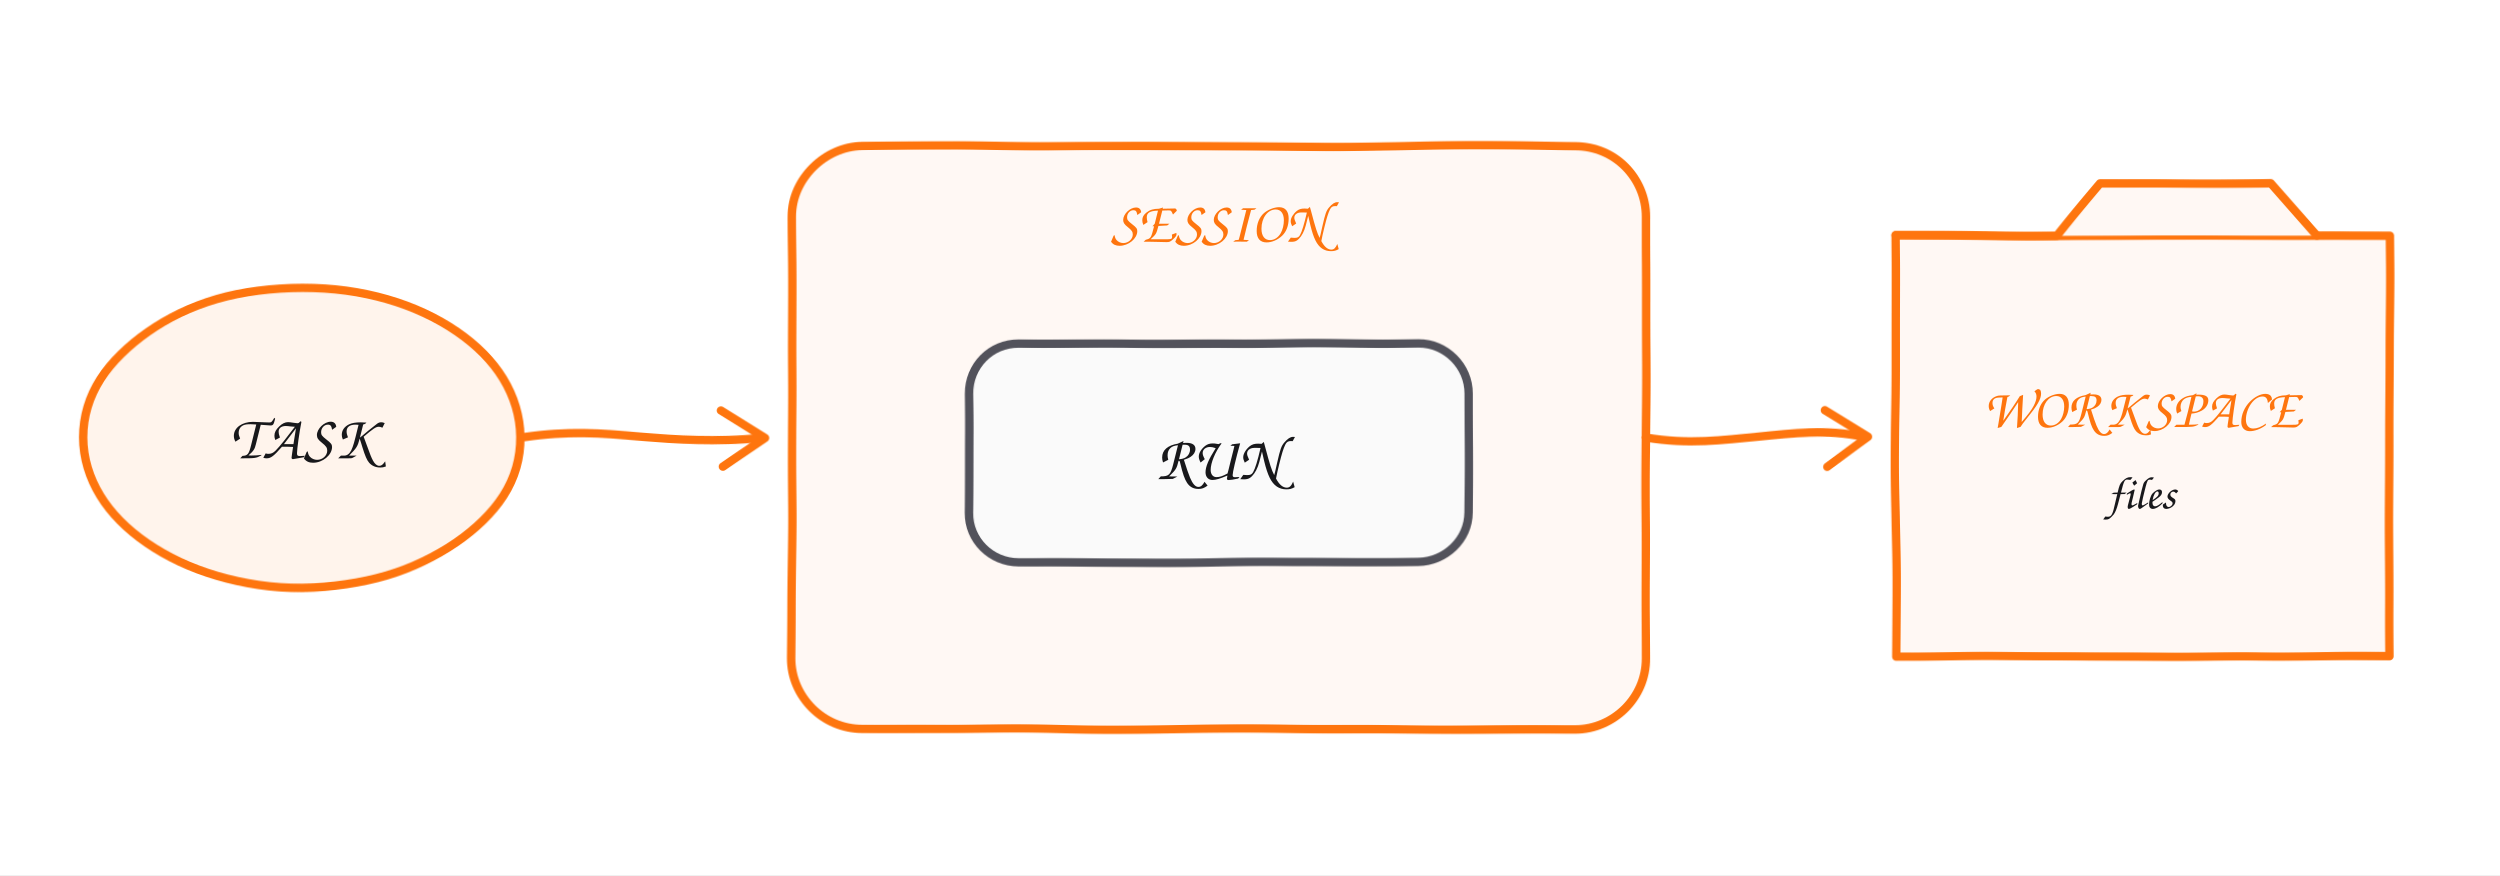
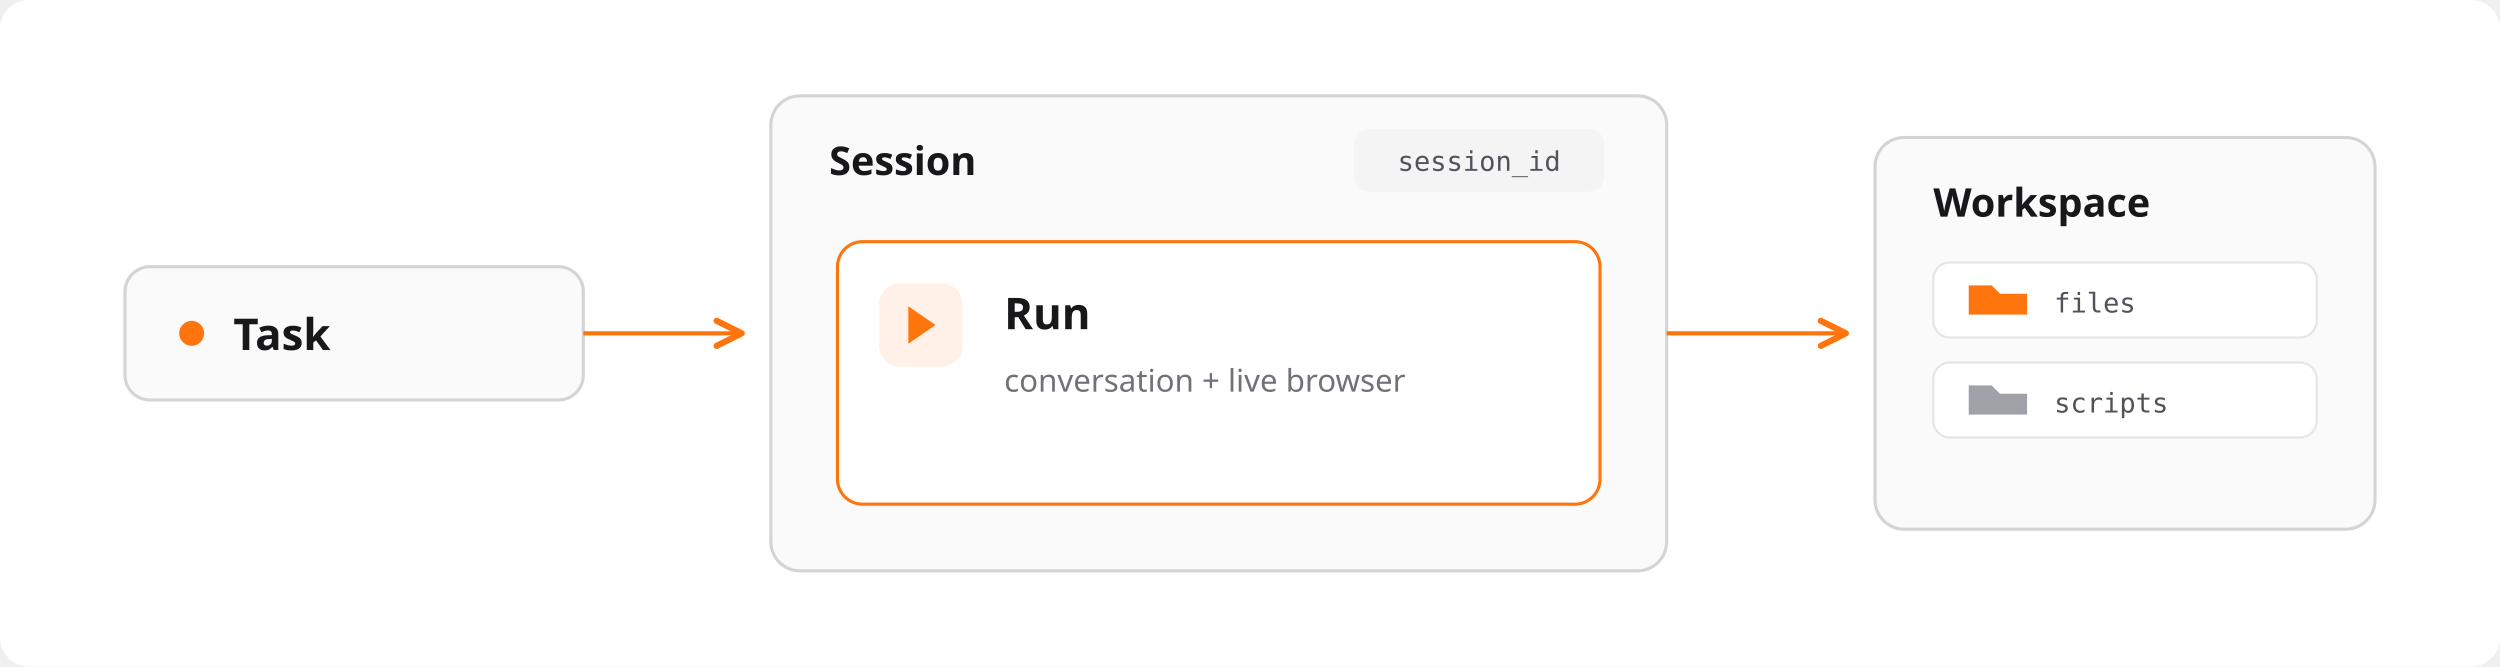
- <svg xmlns="http://www.w3.org/2000/svg" width="1200" height="420" viewBox="0 0 1200 420" role="img" aria-labelledby="title desc">
+ <svg xmlns="http://www.w3.org/2000/svg" width="1200" height="320" viewBox="0 0 1200 320" fill="none" role="img" aria-labelledby="title desc">
  <defs>
-     <filter id="rough">
-       <feTurbulence type="fractalNoise" baseFrequency=".012" numOctaves="2" seed="7" result="noise" />
-       <feDisplacementMap in="SourceGraphic" in2="noise" scale="1.8" />
-     </filter>
-     <pattern id="orangeHatch" width="12" height="12" patternUnits="userSpaceOnUse" patternTransform="rotate(18)">
-       <line x1="0" y1="0" x2="0" y2="12" stroke="#fed7aa" stroke-width="4" />
-     </pattern>
-     <pattern id="purpleHatch" width="12" height="12" patternUnits="userSpaceOnUse" patternTransform="rotate(18)">
-       <line x1="0" y1="0" x2="0" y2="12" stroke="#ddd6fe" stroke-width="4" />
-     </pattern>
-     <pattern id="blueHatch" width="12" height="12" patternUnits="userSpaceOnUse" patternTransform="rotate(18)">
-       <line x1="0" y1="0" x2="0" y2="12" stroke="#93c5fd" stroke-width="4" />
-     </pattern>
-     <pattern id="greenHatch" width="12" height="12" patternUnits="userSpaceOnUse" patternTransform="rotate(18)">
-       <line x1="0" y1="0" x2="0" y2="12" stroke="#a7f3d0" stroke-width="4" />
-     </pattern>
+     <marker id="arrow" markerWidth="8" markerHeight="8" refX="7" refY="4" orient="auto">
+       <path d="M1 1L7 4L1 7" fill="none" stroke="#FE750E" stroke-width="1.5" stroke-linecap="round" stroke-linejoin="round" />
+     </marker>
  </defs>
-   <rect width="1200" height="420" fill="#ffffff" />
-   <g fill="none" stroke-linecap="round" stroke-linejoin="round" filter="url(#rough)">
-     <ellipse cx="145" cy="210" rx="105" ry="72" fill="#FFF4EC" stroke="#FE750E" stroke-width="4" />
-     <path d="M252 210 C292 204 322 215 365 210" stroke="#FE750E" stroke-width="4" />
-     <path d="M346 197 L367 210 L347 224" stroke="#FE750E" stroke-width="4" />
-     <rect x="380" y="70" width="410" height="280" rx="34" fill="#FFF8F4" stroke="#FE750E" stroke-width="4" />
-     <rect x="465" y="165" width="240" height="105" rx="24" fill="#FAFAFA" stroke="#52525B" stroke-width="4" />
-     <path d="M790 210 C830 216 858 202 895 210" stroke="#FE750E" stroke-width="4" />
-     <path d="M876 197 L897 210 L877 224" stroke="#FE750E" stroke-width="4" />
-     <path d="M910 113 L1147 113 L1147 315 L910 315 Z" fill="#FFF8F4" stroke="#FE750E" stroke-width="4" />
-     <path d="M910 113 L987 113 L1008 88 L1090 88 L1112 113" fill="#FFF8F4" stroke="#FE750E" stroke-width="4" />
-   </g>
-   <g font-family="Virgil, Comic Sans MS, cursive" text-anchor="middle">
-     <text x="145" y="220" font-size="30" fill="#18181B">TASK</text>
-     <text x="585" y="116" font-size="28" fill="#FE750E">SESSION</text>
-     <text x="585" y="230" font-size="30" fill="#18181B">RUN</text>
-     <text x="1028" y="205" font-size="27" fill="#FE750E">WORKSPACE</text>
-     <text x="1028" y="244" font-size="22" fill="#18181B">files</text>
-   </g>
+   <rect width="1200" height="320" rx="14" fill="#FFFFFF" />
+   <rect x="60" y="128" width="220" height="64" rx="12" fill="#FAFAFA" stroke="#D4D4D8" stroke-width="1.5" />
+   <circle cx="92" cy="160" r="6" fill="#FE750E" />
+   <text x="112" y="168" fill="#18181B" font-family="Geist, ui-sans-serif, system-ui, sans-serif" font-size="21" font-weight="600">Task</text>
+   <path d="M280 160H356" stroke="#FE750E" stroke-width="2" marker-end="url(#arrow)" />
+   <rect x="370" y="46" width="430" height="228" rx="14" fill="#FAFAFA" stroke="#D4D4D8" stroke-width="1.5" />
+   <text x="398" y="84" fill="#18181B" font-family="Geist, ui-sans-serif, system-ui, sans-serif" font-size="19" font-weight="600">Session</text>
+   <rect x="650" y="62" width="120" height="30" rx="7" fill="#F4F4F5" />
+   <text x="710" y="82" fill="#52525B" text-anchor="middle" font-family="Geist Mono, ui-monospace, monospace" font-size="13">session_id</text>
+   <rect x="402" y="116" width="366" height="126" rx="12" fill="#FFFFFF" stroke="#FE750E" stroke-width="1.5" />
+   <rect x="422" y="136" width="40" height="40" rx="10" fill="#FFF1E7" />
+   <path d="M436 147L449 156L436 165V147Z" fill="#FE750E" />
+   <text x="482" y="158" fill="#18181B" font-family="Geist, ui-sans-serif, system-ui, sans-serif" font-size="21" font-weight="600">Run</text>
+   <text x="482" y="188" fill="#71717A" font-family="Geist, ui-sans-serif, system-ui, sans-serif" font-size="15">conversation + live browser</text>
+   <path d="M800 160H886" stroke="#FE750E" stroke-width="2" marker-end="url(#arrow)" />
+   <rect x="900" y="66" width="240" height="188" rx="14" fill="#FAFAFA" stroke="#D4D4D8" stroke-width="1.5" />
+   <text x="928" y="104" fill="#18181B" font-family="Geist, ui-sans-serif, system-ui, sans-serif" font-size="19" font-weight="600">Workspace</text>
+   <rect x="928" y="126" width="184" height="36" rx="8" fill="#FFFFFF" stroke="#E4E4E7" />
+   <path d="M945 137H956L960 141H973V151H945V137Z" fill="#FE750E" />
+   <text x="986" y="150" fill="#52525B" font-family="Geist Mono, ui-monospace, monospace" font-size="13">files</text>
+   <rect x="928" y="174" width="184" height="36" rx="8" fill="#FFFFFF" stroke="#E4E4E7" />
+   <path d="M945 185H956L960 189H973V199H945V185Z" fill="#A1A1AA" />
+   <text x="986" y="198" fill="#52525B" font-family="Geist Mono, ui-monospace, monospace" font-size="13">scripts</text>
</svg>
